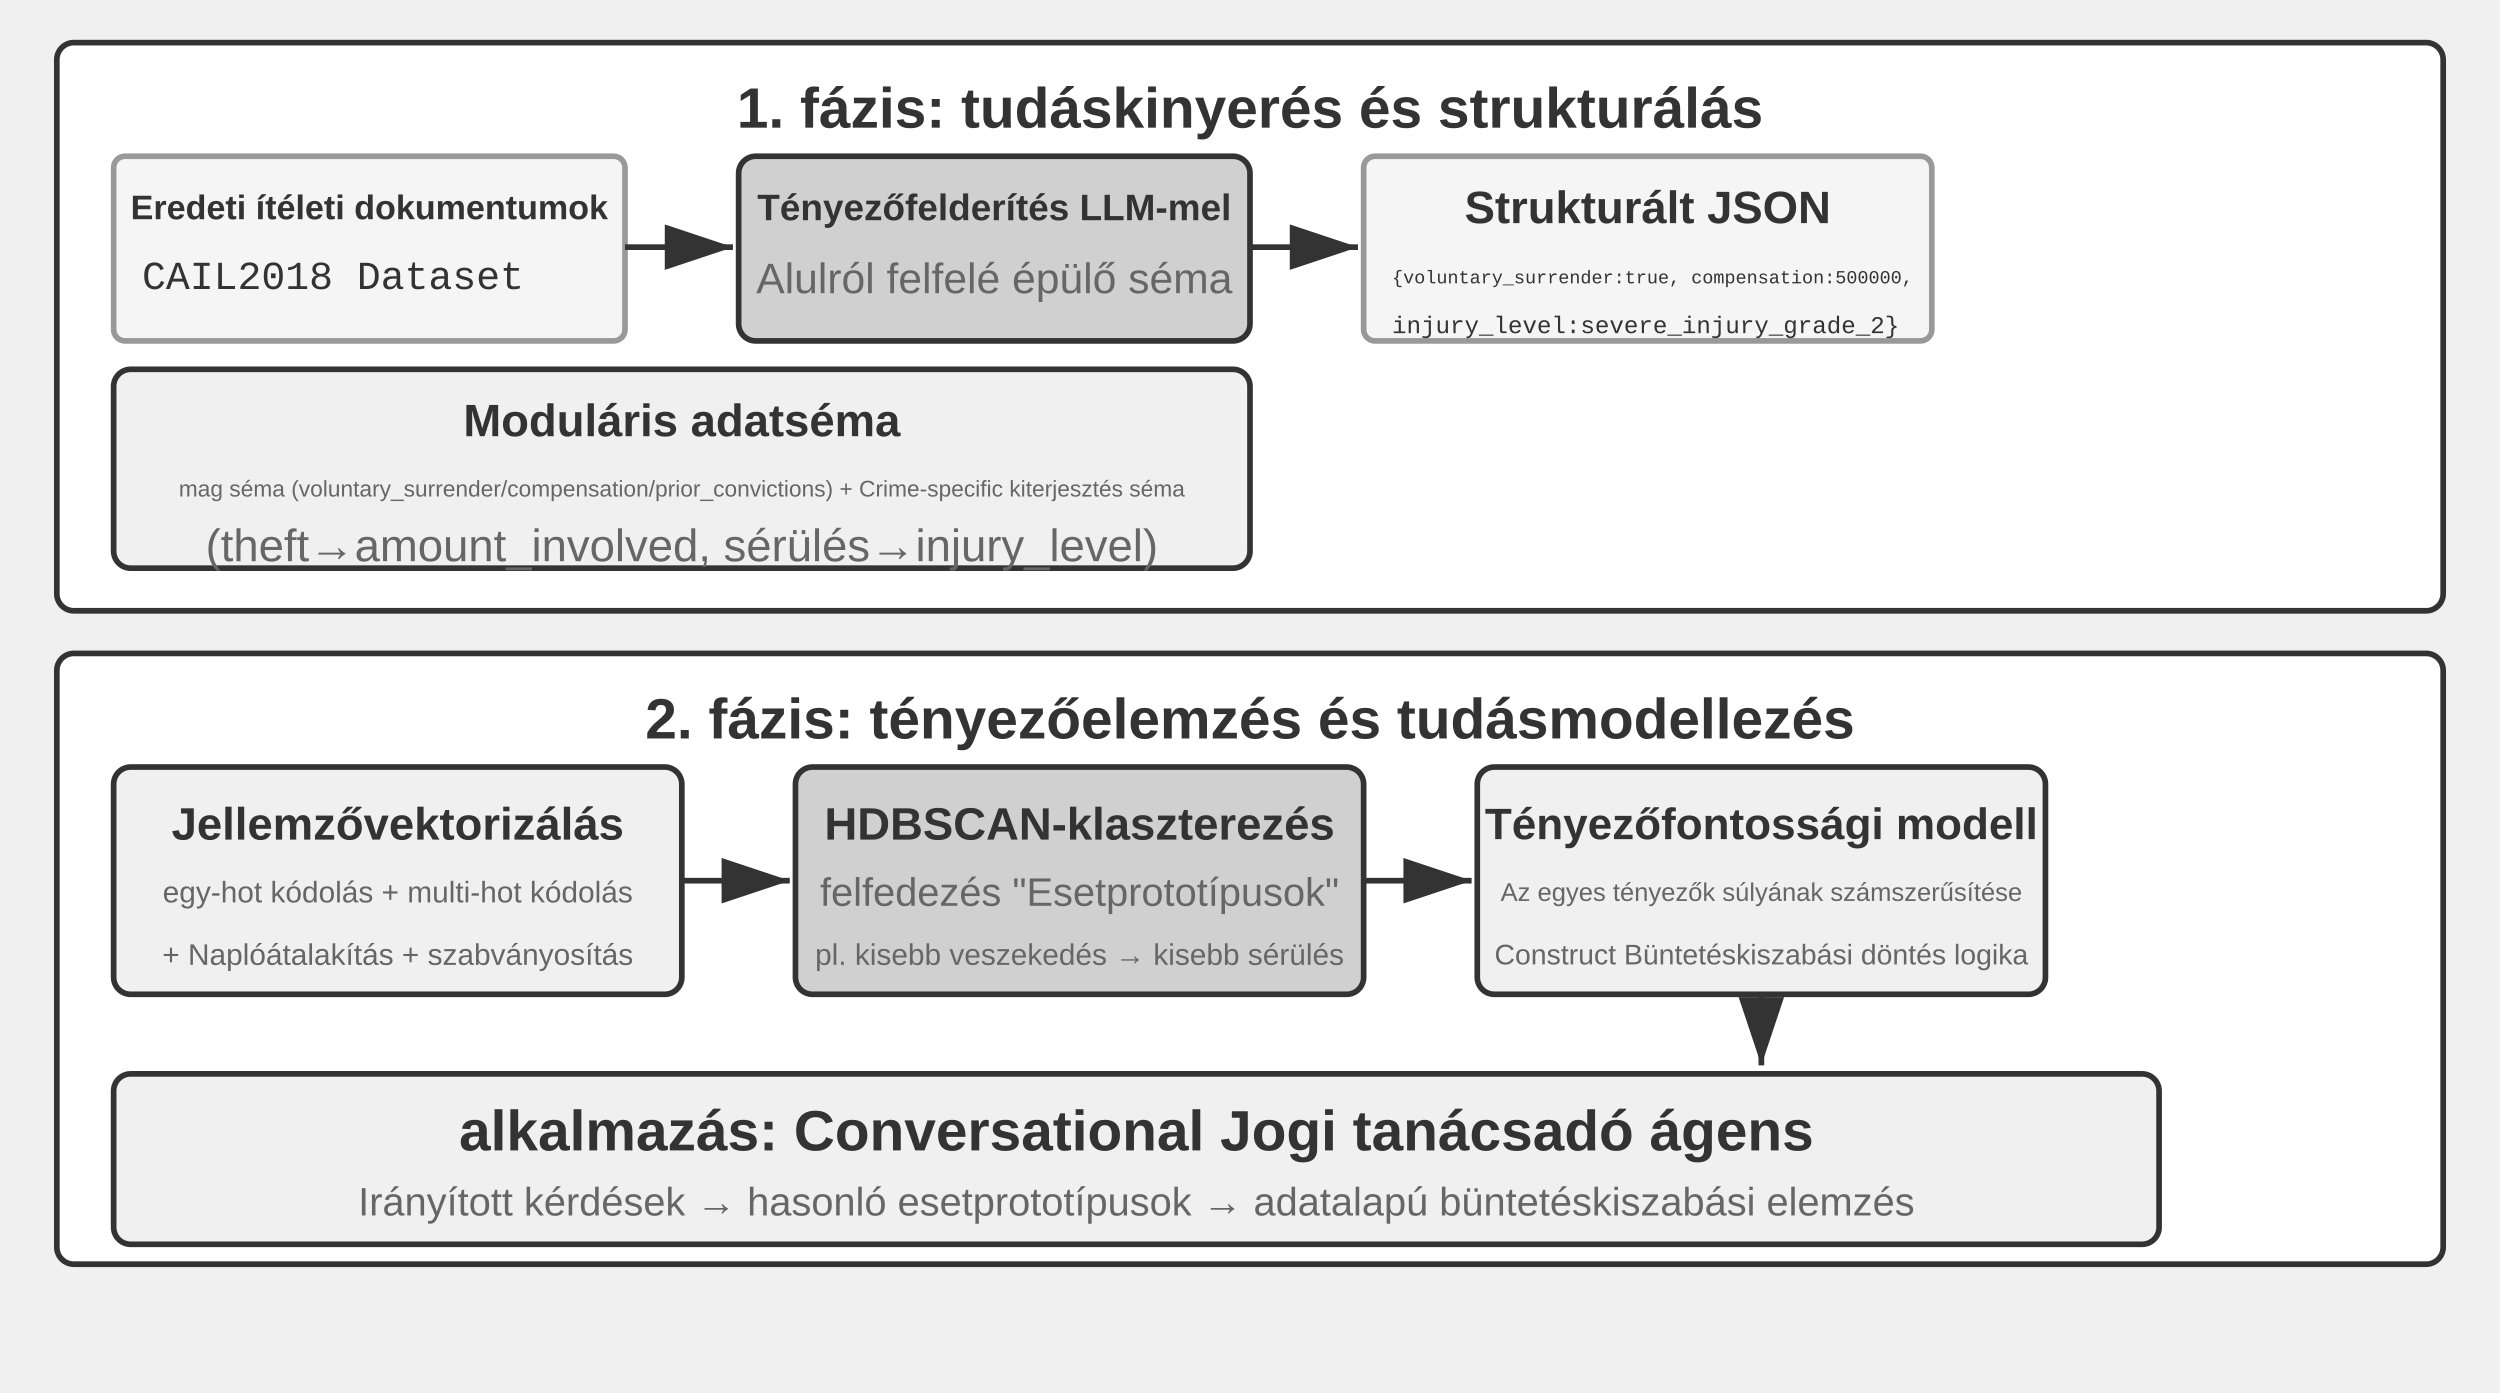
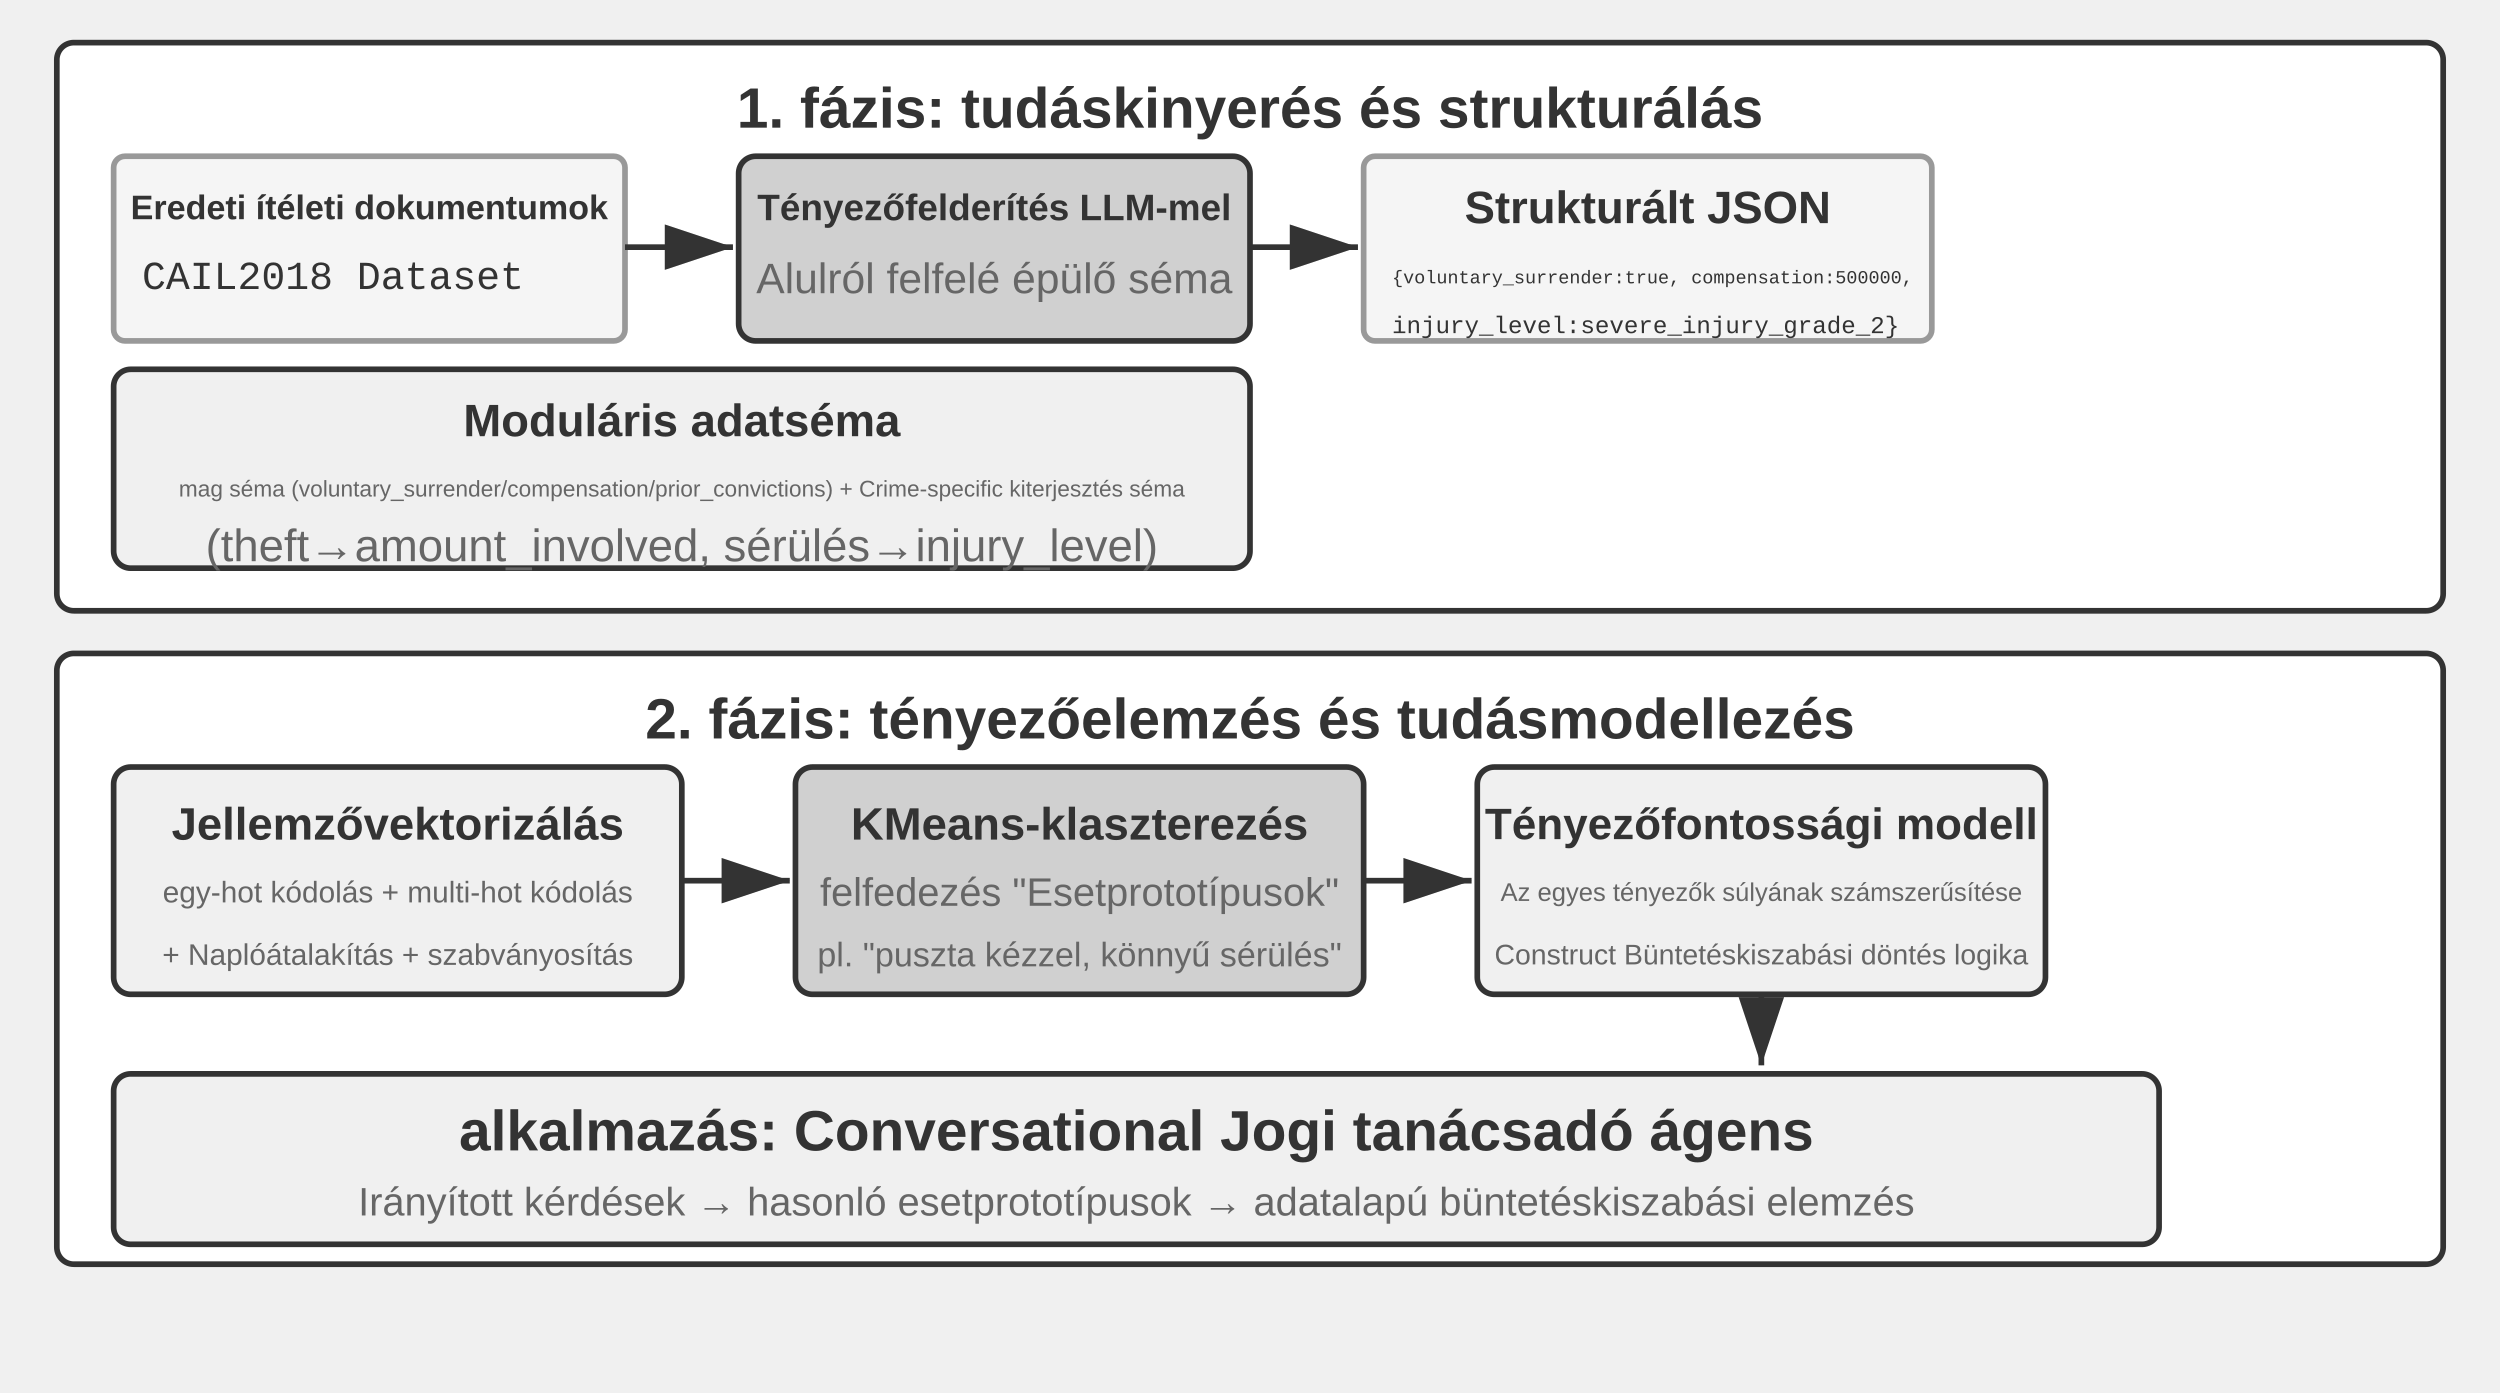
<svg xmlns="http://www.w3.org/2000/svg" viewBox="0 40 880 490" width="880" height="490" style="background:#ffffff">
  <defs>
    <marker id="ah" markerWidth="12" markerHeight="8" refX="12" refY="4" orient="auto">
      <polygon points="0 0, 12 4, 0 8" fill="#333333" />
    </marker>
    <marker id="ah-light" markerWidth="12" markerHeight="8" refX="12" refY="4" orient="auto">
      <polygon points="0 0, 12 4, 0 8" fill="#999999" />
    </marker>
  </defs>
  <rect x="20" y="55" width="840" height="200" rx="6" fill="#ffffff" stroke="#333333" stroke-width="2" />
  <text x="440" y="78" font-family="Arial, 'Helvetica Neue', Helvetica, 'PingFang SC', 'Microsoft YaHei', sans-serif" font-size="20" fill="#333333" text-anchor="middle" dominant-baseline="central" font-weight="bold">1. fázis: tudáskinyerés és strukturálás</text>
  <rect x="40" y="95" width="180" height="65" rx="4" fill="#f5f5f5" stroke="#999999" stroke-width="2" />
  <text x="130" y="113" font-family="Arial, 'Helvetica Neue', Helvetica, 'PingFang SC', 'Microsoft YaHei', sans-serif" font-size="12" fill="#333333" text-anchor="middle" dominant-baseline="central" font-weight="bold">Eredeti ítéleti dokumentumok</text>
  <text x="50" y="138" font-family="'Courier New', Courier, monospace" font-size="14" fill="#333333" text-anchor="start" dominant-baseline="central">CAIL2018 Dataset</text>
  <line x1="220" y1="127" x2="258" y2="127" stroke="#333333" stroke-width="2" marker-end="url(#ah)" />
  <rect x="260" y="95" width="180" height="65" rx="6" fill="#d0d0d0" stroke="#333333" stroke-width="2" />
  <text x="350" y="113" font-family="Arial, 'Helvetica Neue', Helvetica, 'PingFang SC', 'Microsoft YaHei', sans-serif" font-size="13" fill="#333333" text-anchor="middle" dominant-baseline="central" font-weight="bold">Tényezőfelderítés LLM-mel</text>
  <text x="350" y="138" font-family="Arial, 'Helvetica Neue', Helvetica, 'PingFang SC', 'Microsoft YaHei', sans-serif" font-size="15" fill="#666666" text-anchor="middle" dominant-baseline="central" font-weight="normal">Alulról felfelé épülő séma</text>
  <line x1="440" y1="127" x2="478" y2="127" stroke="#333333" stroke-width="2" marker-end="url(#ah)" />
  <rect x="480" y="95" width="200" height="65" rx="4" fill="#f5f5f5" stroke="#999999" stroke-width="2" />
  <text x="580" y="113" font-family="Arial, 'Helvetica Neue', Helvetica, 'PingFang SC', 'Microsoft YaHei', sans-serif" font-size="16" fill="#333333" text-anchor="middle" dominant-baseline="central" font-weight="bold">Strukturált JSON</text>
  <text x="490" y="138" font-family="'Courier New', Courier, monospace" font-size="6.5" fill="#333333" text-anchor="start" dominant-baseline="central">{voluntary_surrender:true, compensation:500000,</text>
  <text x="490" y="155" font-family="'Courier New', Courier, monospace" font-size="8.5" fill="#333333" text-anchor="start" dominant-baseline="central"> injury_level:severe_injury_grade_2}</text>
  <rect x="40" y="170" width="400" height="70" rx="6" fill="#f0f0f0" stroke="#333333" stroke-width="2" />
  <text x="240" y="188" font-family="Arial, 'Helvetica Neue', Helvetica, 'PingFang SC', 'Microsoft YaHei', sans-serif" font-size="16" fill="#333333" text-anchor="middle" dominant-baseline="central" font-weight="bold">Moduláris adatséma</text>
  <text x="240" y="212" font-family="Arial, 'Helvetica Neue', Helvetica, 'PingFang SC', 'Microsoft YaHei', sans-serif" font-size="8" fill="#666666" text-anchor="middle" dominant-baseline="central" font-weight="normal">mag séma (voluntary_surrender/compensation/prior_convictions) + Crime-specific kiterjesztés séma</text>
  <text x="240" y="232" font-family="Arial, 'Helvetica Neue', Helvetica, 'PingFang SC', 'Microsoft YaHei', sans-serif" font-size="16" fill="#666666" text-anchor="middle" dominant-baseline="central" font-weight="normal">(theft→amount_involved, sérülés→injury_level)</text>
  <rect x="20" y="270" width="840" height="215" rx="6" fill="#ffffff" stroke="#333333" stroke-width="2" />
  <text x="440" y="293" font-family="Arial, 'Helvetica Neue', Helvetica, 'PingFang SC', 'Microsoft YaHei', sans-serif" font-size="20" fill="#333333" text-anchor="middle" dominant-baseline="central" font-weight="bold">2. fázis: tényezőelemzés és tudásmodellezés</text>
  <rect x="40" y="310" width="200" height="80" rx="6" fill="#f0f0f0" stroke="#333333" stroke-width="2" />
  <text x="140" y="330" font-family="Arial, 'Helvetica Neue', Helvetica, 'PingFang SC', 'Microsoft YaHei', sans-serif" font-size="16" fill="#333333" text-anchor="middle" dominant-baseline="central" font-weight="bold">Jellemzővektorizálás</text>
  <text x="140" y="354" font-family="Arial, 'Helvetica Neue', Helvetica, 'PingFang SC', 'Microsoft YaHei', sans-serif" font-size="10.5" fill="#666666" text-anchor="middle" dominant-baseline="central" font-weight="normal">egy-hot kódolás + multi-hot kódolás</text>
  <text x="140" y="376" font-family="Arial, 'Helvetica Neue', Helvetica, 'PingFang SC', 'Microsoft YaHei', sans-serif" font-size="10.5" fill="#666666" text-anchor="middle" dominant-baseline="central" font-weight="normal">+ Naplóátalakítás + szabványosítás</text>
  <line x1="240" y1="350" x2="278" y2="350" stroke="#333333" stroke-width="2" marker-end="url(#ah)" />
  <rect x="280" y="310" width="200" height="80" rx="6" fill="#d0d0d0" stroke="#333333" stroke-width="2" />
-   <text x="380" y="330" font-family="Arial, 'Helvetica Neue', Helvetica, 'PingFang SC', 'Microsoft YaHei', sans-serif" font-size="16" fill="#333333" text-anchor="middle" dominant-baseline="central" font-weight="bold">HDBSCAN-klaszterezés</text>
+   <text x="380" y="330" font-family="Arial, 'Helvetica Neue', Helvetica, 'PingFang SC', 'Microsoft YaHei', sans-serif" font-size="16" fill="#333333" text-anchor="middle" dominant-baseline="central" font-weight="bold">KMeans-klaszterezés</text>
  <text x="380" y="354" font-family="Arial, 'Helvetica Neue', Helvetica, 'PingFang SC', 'Microsoft YaHei', sans-serif" font-size="14" fill="#666666" text-anchor="middle" dominant-baseline="central" font-weight="normal">felfedezés "Esetprototípusok"</text>
-   <text x="380" y="376" font-family="Arial, 'Helvetica Neue', Helvetica, 'PingFang SC', 'Microsoft YaHei', sans-serif" font-size="10.5" fill="#666666" text-anchor="middle" dominant-baseline="central" font-weight="normal">pl. kisebb veszekedés → kisebb sérülés</text>
+   <text x="380" y="376" font-family="Arial, 'Helvetica Neue', Helvetica, 'PingFang SC', 'Microsoft YaHei', sans-serif" font-size="12" fill="#666666" text-anchor="middle" dominant-baseline="central" font-weight="normal">pl. "puszta kézzel, könnyű sérülés"</text>
  <line x1="480" y1="350" x2="518" y2="350" stroke="#333333" stroke-width="2" marker-end="url(#ah)" />
  <rect x="520" y="310" width="200" height="80" rx="6" fill="#f0f0f0" stroke="#333333" stroke-width="2" />
  <text x="620" y="330" font-family="Arial, 'Helvetica Neue', Helvetica, 'PingFang SC', 'Microsoft YaHei', sans-serif" font-size="15.5" fill="#333333" text-anchor="middle" dominant-baseline="central" font-weight="bold">Tényezőfontossági modell</text>
  <text x="620" y="354" font-family="Arial, 'Helvetica Neue', Helvetica, 'PingFang SC', 'Microsoft YaHei', sans-serif" font-size="9" fill="#666666" text-anchor="middle" dominant-baseline="central" font-weight="normal">Az egyes tényezők súlyának számszerűsítése</text>
  <text x="620" y="376" font-family="Arial, 'Helvetica Neue', Helvetica, 'PingFang SC', 'Microsoft YaHei', sans-serif" font-size="10" fill="#666666" text-anchor="middle" dominant-baseline="central" font-weight="normal">Construct Büntetéskiszabási döntés logika</text>
  <line x1="620" y1="390" x2="620" y2="415" stroke="#333333" stroke-width="2" marker-end="url(#ah)" />
  <rect x="40" y="418" width="720" height="60" rx="6" fill="#f0f0f0" stroke="#333333" stroke-width="2" />
  <text x="400" y="438" font-family="Arial, 'Helvetica Neue', Helvetica, 'PingFang SC', 'Microsoft YaHei', sans-serif" font-size="20" fill="#333333" text-anchor="middle" dominant-baseline="central" font-weight="bold">alkalmazás: Conversational Jogi tanácsadó ágens</text>
  <text x="400" y="463" font-family="Arial, 'Helvetica Neue', Helvetica, 'PingFang SC', 'Microsoft YaHei', sans-serif" font-size="14" fill="#666666" text-anchor="middle" dominant-baseline="central" font-weight="normal">Irányított kérdések → hasonló esetprototípusok → adatalapú büntetéskiszabási elemzés</text>
</svg>
